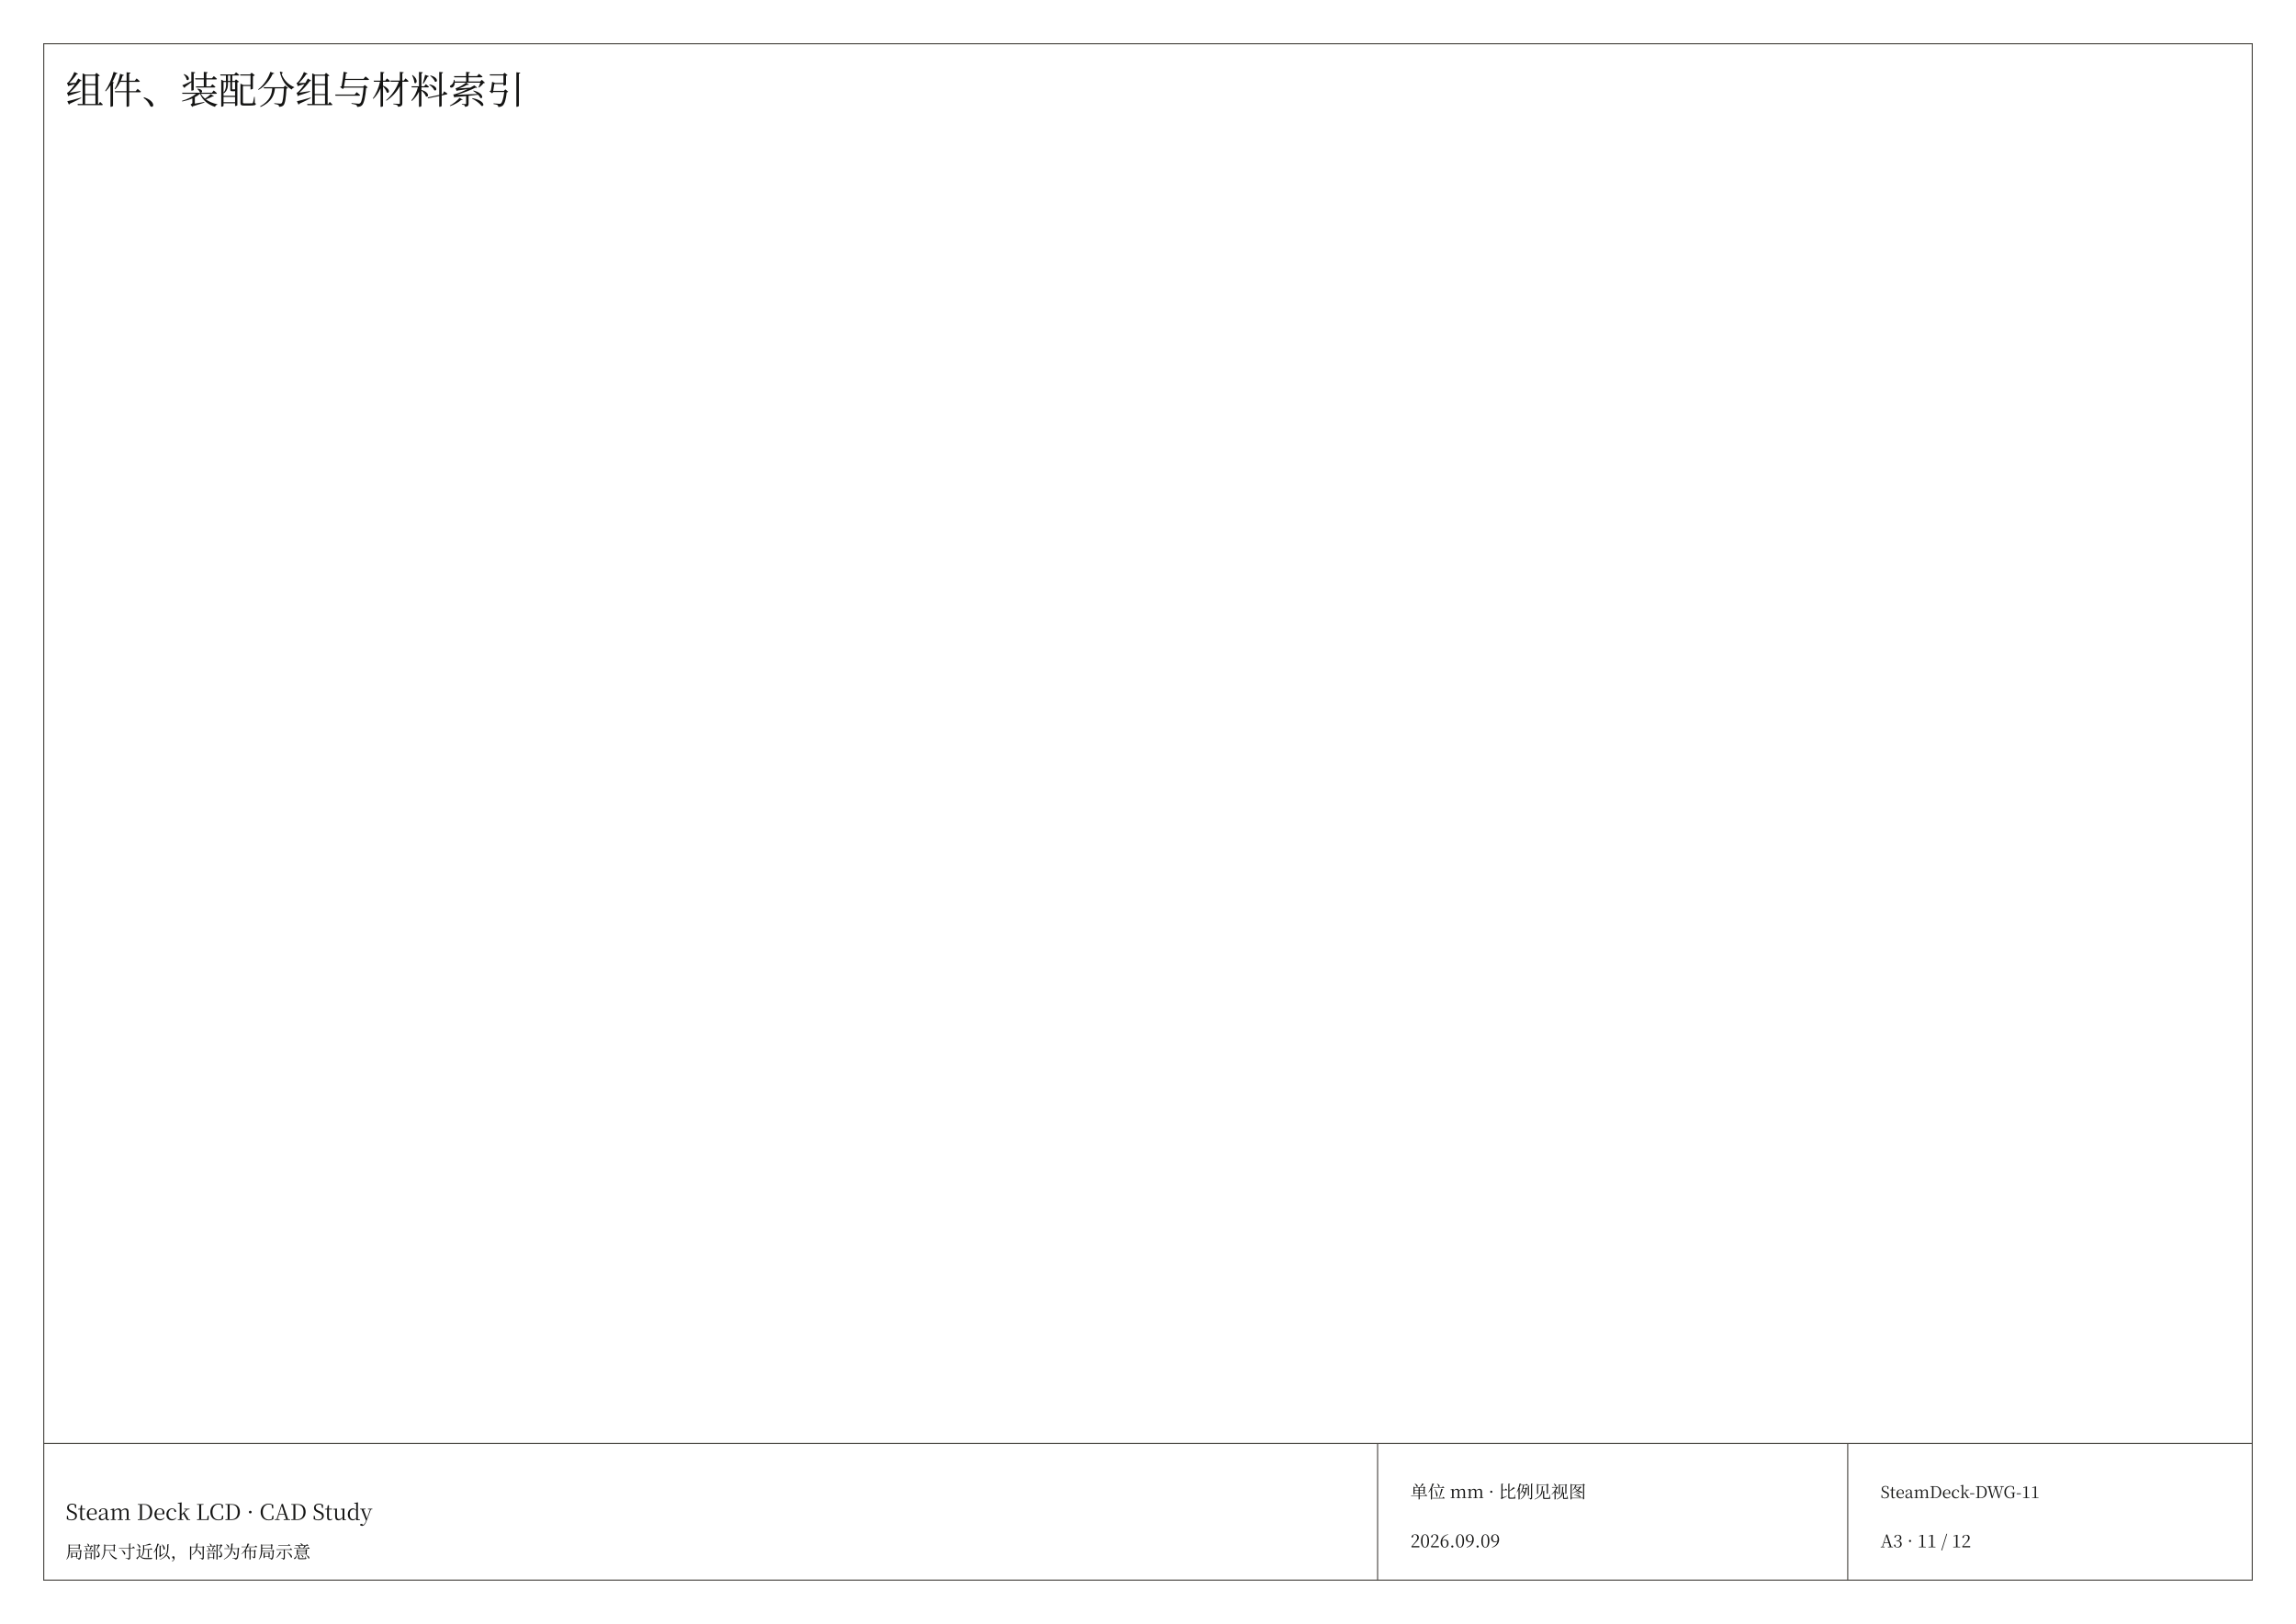
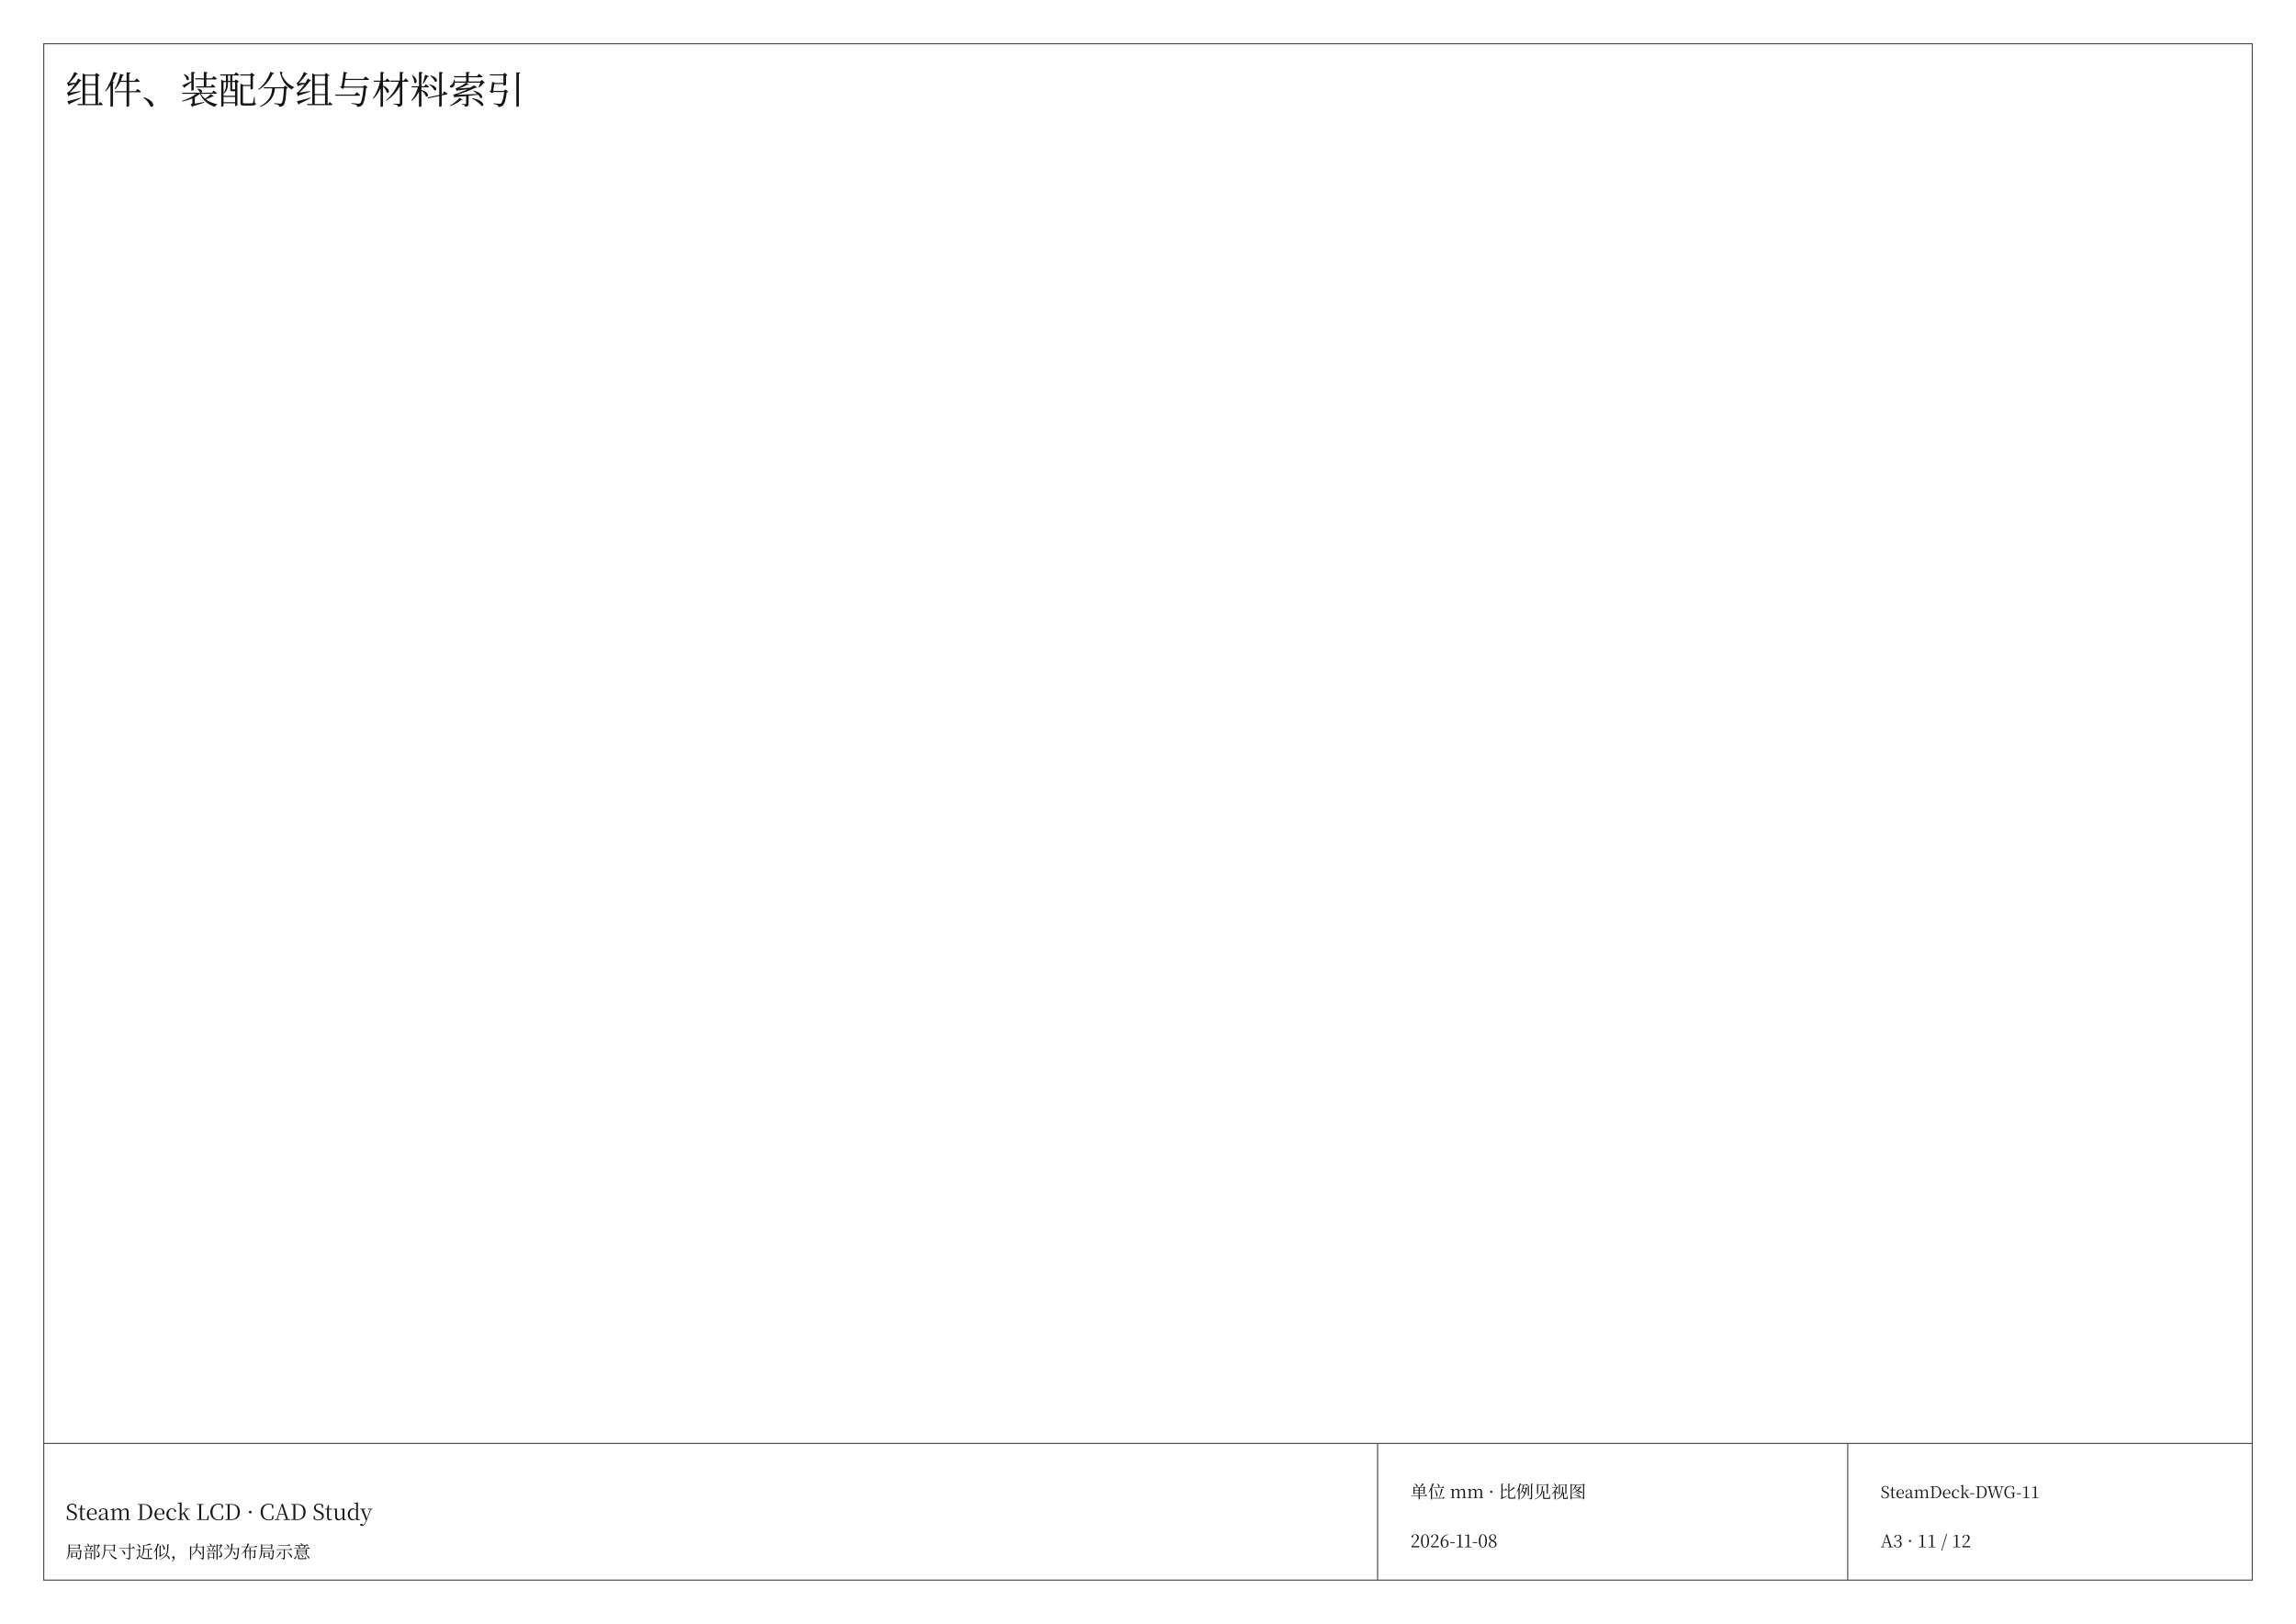
<svg xmlns="http://www.w3.org/2000/svg" width="420mm" height="297mm" viewBox="0 0 420 297">
  <g fill="none" stroke="#504e49" stroke-width=".2">
    <rect x="8" y="8" width="404" height="281" />
    <path d="M 8 264 H 412 M 252 264 V 289 M 338 264 V 289" />
  </g>
  <g font-family="Noto Serif CJK SC" fill="#141413">
    <text x="12" y="19" font-size="7.0">组件、装配分组与材料索引</text>
    <text x="12" y="278" font-size="4.0">Steam Deck LCD · CAD Study</text>
    <text x="12" y="285" font-size="3.2">局部尺寸近似，内部为布局示意</text>
    <text x="258" y="274" font-size="3.2">单位 mm · 比例见视图</text>
-     <text x="258" y="283" font-size="3.2">2026.09.09</text>
+     <text x="258" y="283" font-size="3.2">2026-11-08</text>
    <text x="344" y="274" font-size="3.0">SteamDeck-DWG-11</text>
    <text x="344" y="283" font-size="3.2">A3 · 11 / 12</text>
  </g>
</svg>
